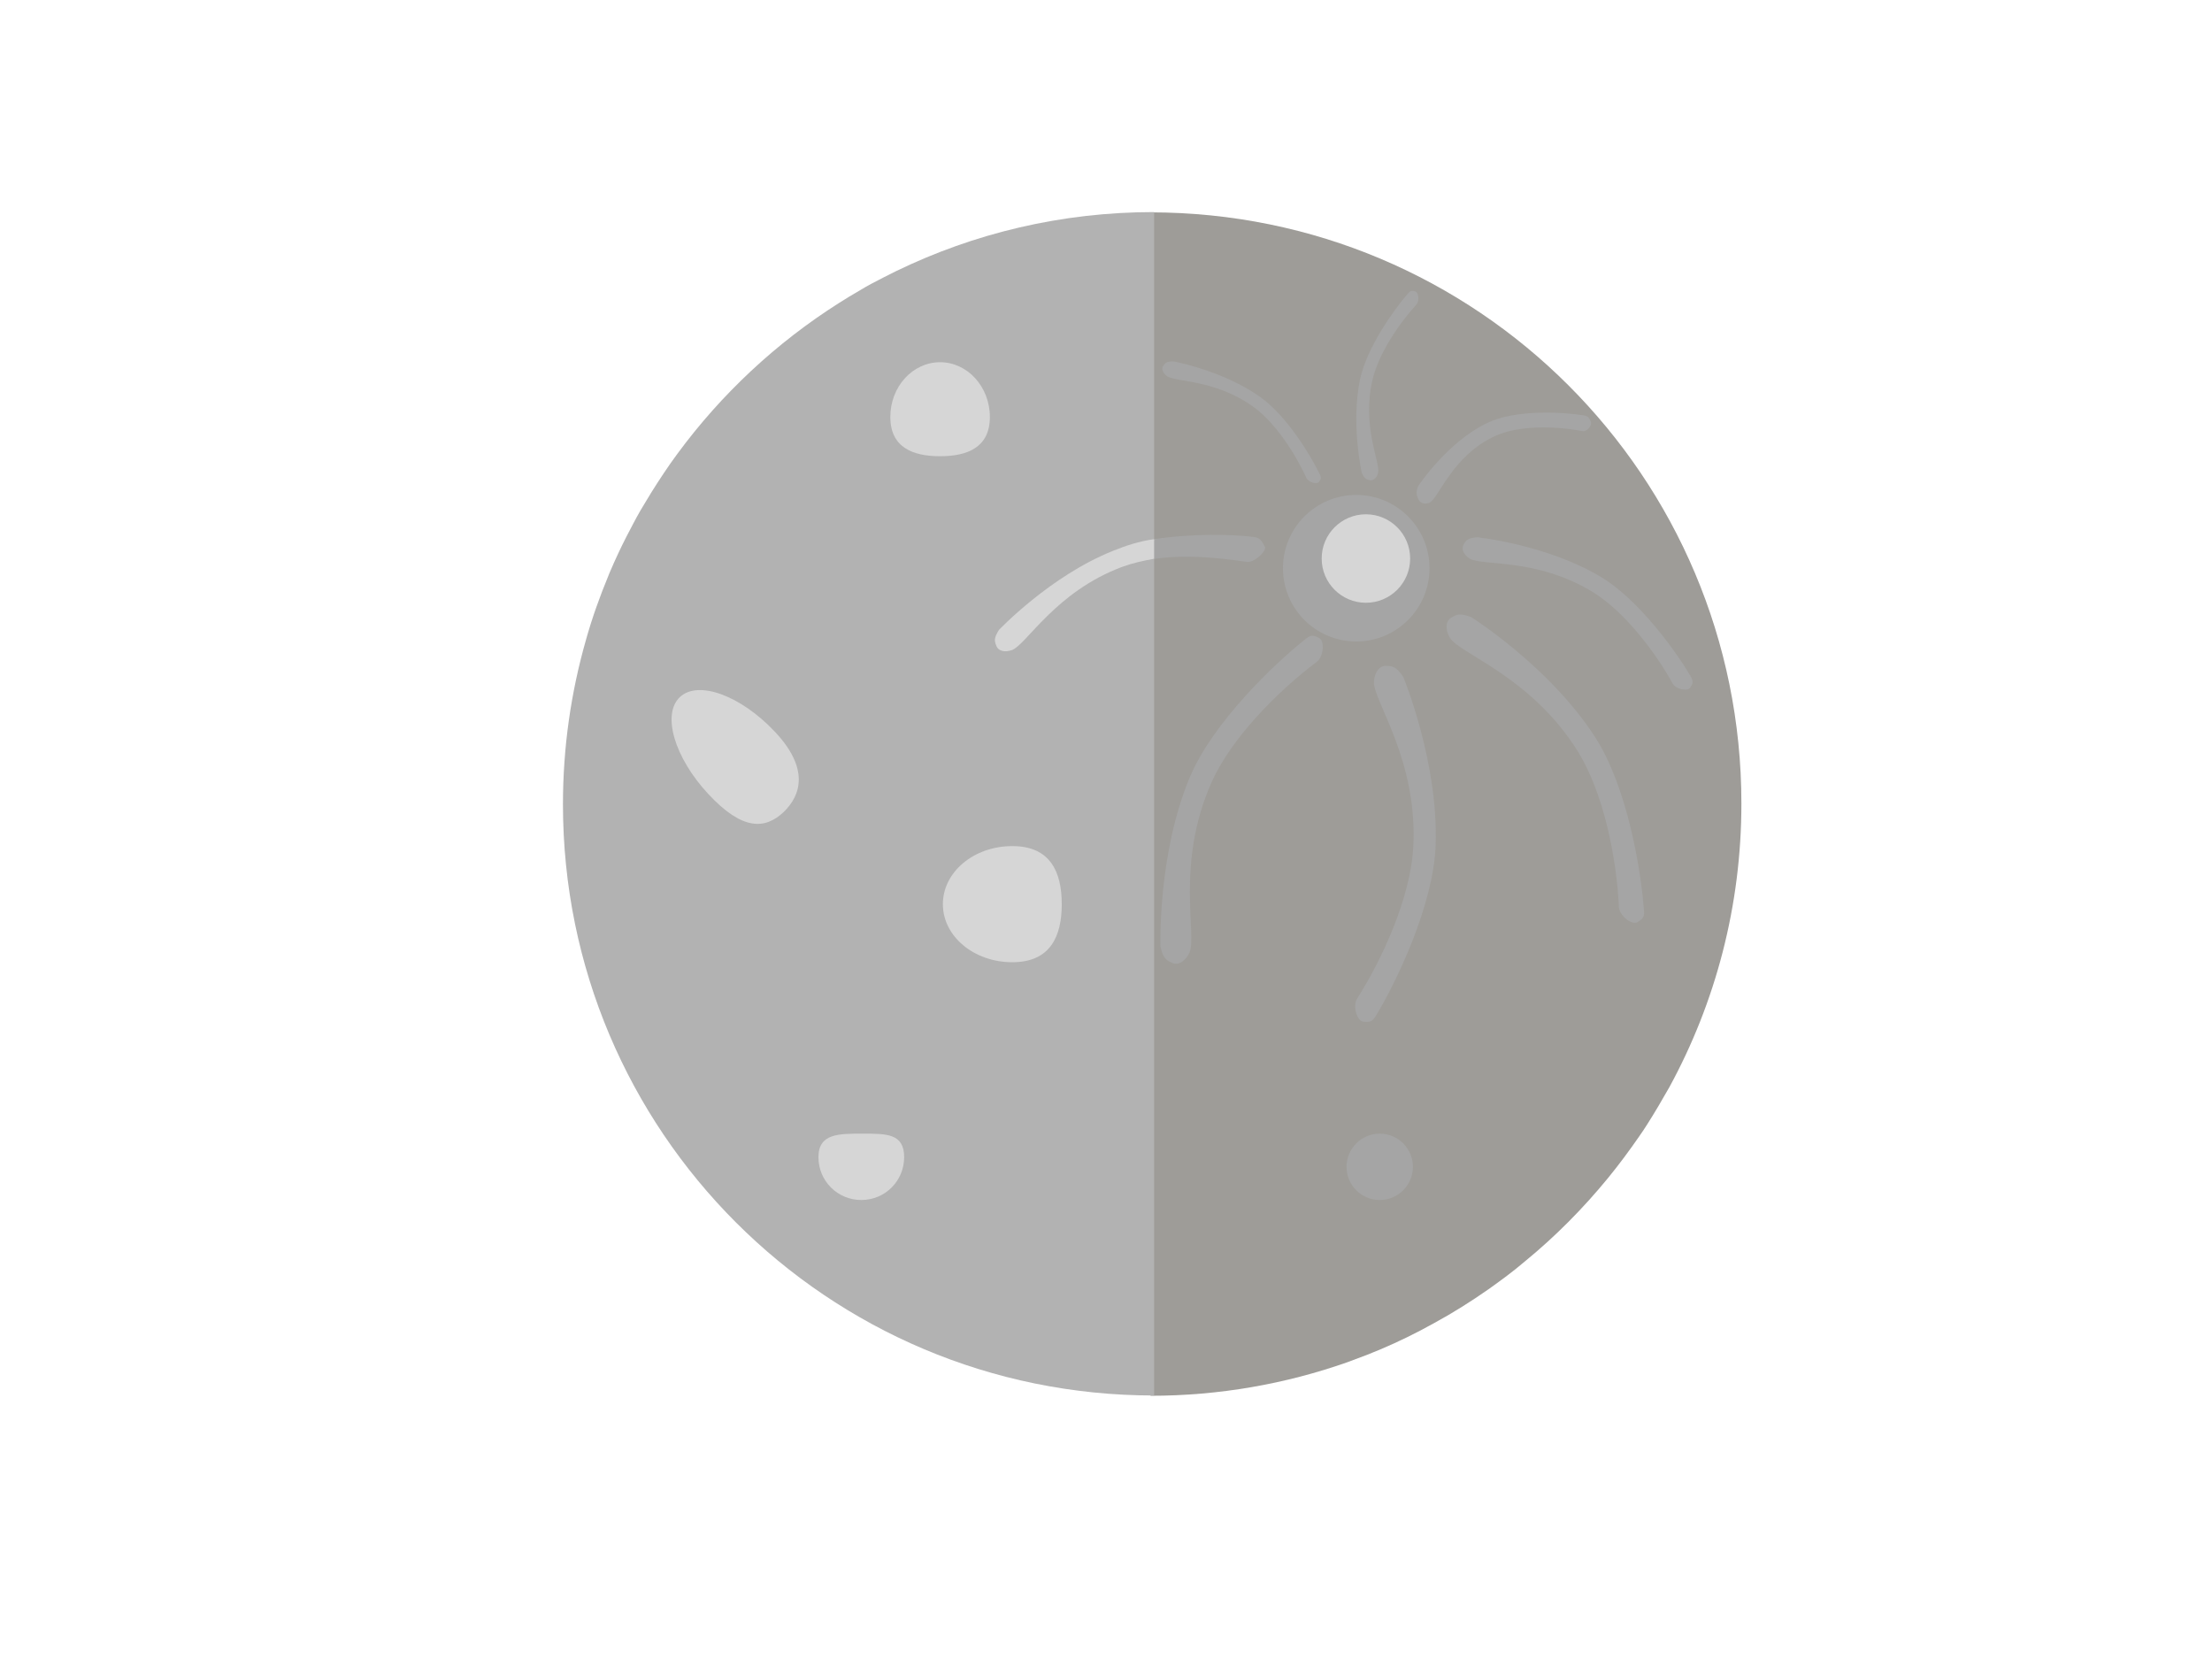
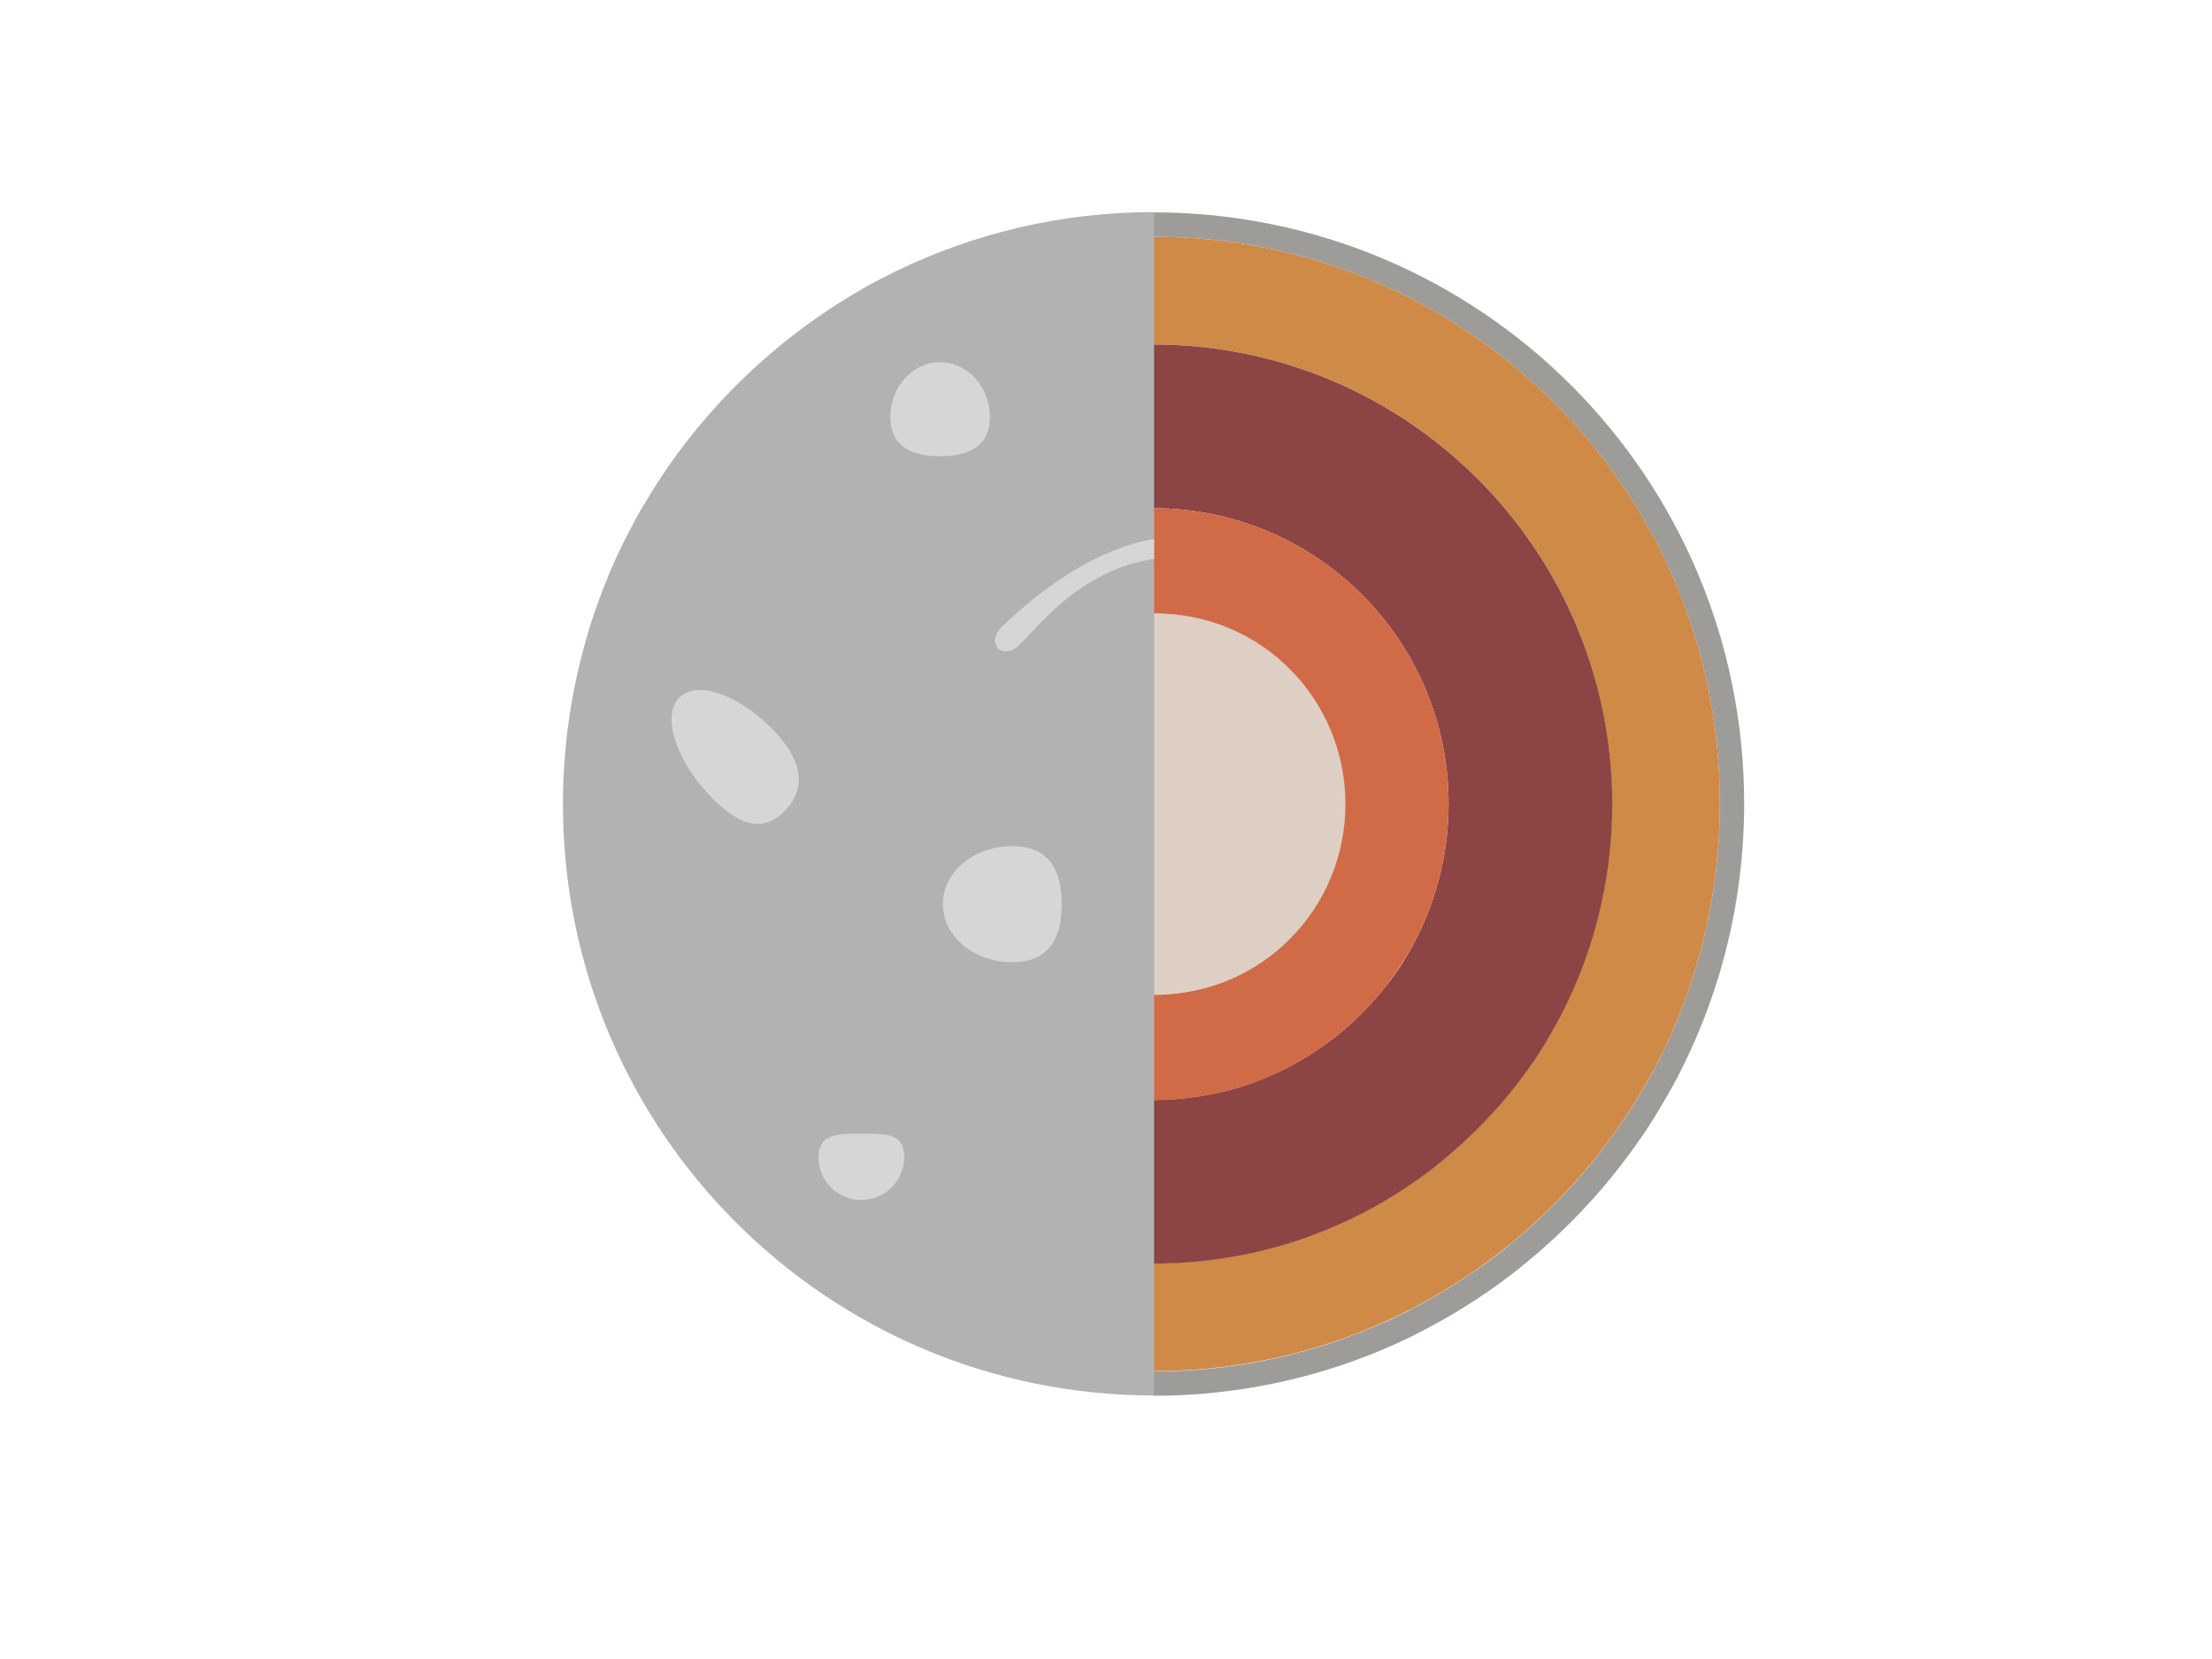
<svg xmlns="http://www.w3.org/2000/svg" version="1.1" id="Layer_1" x="0px" y="0px" viewBox="0 0 800 600" style="enable-background:new 0 0 800 600;" xml:space="preserve">
  <style type="text/css">
- 	.st0{fill:#9E9C98;}
- 	.st1{fill:#B2B2B2;}
- 	.st2{fill:#D6D6D6;}
- 	.st3{fill:#A5A5A5;}
+ 	.st0{display:none;fill:#9E9C98;}
+ 	.st1{fill:#9E9C98;}
+ 	.st2{fill:#CE8A46;}
+ 	.st3{fill:#8C4444;}
+ 	.st4{fill:#D16A46;}
+ 	.st5{fill:#DDCFC3;}
+ 	.st6{fill:#B2B2B2;}
+ 	.st7{fill:#D6D6D6;}
+ 	.st8{display:none;fill:#A5A5A5;}
+ 	.st9{display:none;fill:#D6D6D6;}
</style>
  <path class="st0" d="M416,76.8v100.6V189v4.6v1.8c13.9-2.1,29.1-1.4,37-0.4c2.4,0.3,2.8,0.8,3.5,2.7c0.6,1.8-2.9,4.8-5.3,4.4  c-10.4-1.6-23.6-2-35.1-0.1v1.6v301.2c24.9,0,48.9-4.3,71.1-12.1c2.4-0.9,4.8-1.8,7.2-2.7c6.6-2.6,13-5.5,19.3-8.8  c1.7-0.9,3.4-1.8,5-2.7c6.8-3.7,13.3-7.8,19.6-12.2c4.5-3.2,9-6.5,13.2-10.1c11-9,21.1-19.2,30.1-30.2c4-4.9,7.7-9.9,11.3-15.1  c1-1.4,1.9-2.8,2.8-4.2c2.8-4.4,5.5-9,8.1-13.6c16.6-30.5,26-65.4,26-102.5C629.8,172.3,534.2,76.8,416,76.8z" />
-   <path class="st1" d="M324,98.1c-3,1.5-6,3-9,4.6c-1.3,0.7-2.7,1.5-4,2.3c-2.6,1.5-5.1,3-7.6,4.6c-22.7,14.4-42.5,32.9-58.4,54.5  c-3.4,4.6-6.5,9.3-9.5,14.1c-1.3,2.1-2.5,4.2-3.8,6.3c-1,1.7-1.9,3.4-2.8,5.1c-0.8,1.5-1.6,3.1-2.4,4.6c-2.1,4.1-4,8.2-5.8,12.4  c-0.2,0.5-0.5,1.1-0.7,1.7c-3.1,7.5-5.9,15.3-8.1,23.2c-5.4,18.9-8.3,38.8-8.3,59.4c0,118.2,95.6,213.8,213.8,213.8v-428  C383.8,76.7,352.2,84.4,324,98.1z" />
-   <path class="st2" d="M283.3,293.8c-6.7,6.2-14.8,6.6-27.1-6.6c-12.3-13.2-16.9-28.9-10.3-35.1s22-0.6,34.4,12.6  C292.6,277.8,289.9,287.5,283.3,293.8z" />
-   <path class="st2" d="M384,327c0,11.6-4.1,21-17.9,21c-13.9,0-25.1-9.4-25.1-21s11.2-21,25.1-21C379.9,306,384,315.4,384,327z" />
-   <path class="st2" d="M327,418.5c0,8.6-6.9,15.5-15.5,15.5s-15.5-6.9-15.5-15.5s7.4-8.5,16-8.5S327,409.9,327,418.5z" />
-   <circle class="st3" cx="499" cy="422" r="12" />
-   <circle class="st3" cx="490.5" cy="205.5" r="26.5" />
-   <circle class="st2" cx="494" cy="202" r="16" />
-   <path class="st3" d="M592.2,333.5c-2.1,1.2-6.5-2.4-6.7-5.4c-0.8-17.7-5.5-41.1-14.7-56.1c-16.9-27.3-42.7-35.4-46.4-41.3  c-1.7-2.8-1.7-5.9,0.3-7.2c2.1-1.3,3.2-1.9,7.4-0.3c0,0,28.4,17.9,44.8,43.4c11.7,18.1,16.6,48.4,17.6,62  C594.9,331.6,594.3,332.2,592.2,333.5z" />
-   <path class="st3" d="M611.3,248.7c-1,1.5-5.2,0.5-6.3-1.4c-6.4-11.6-17.4-25.9-28.5-32.9c-20.5-12.8-40.6-9.6-45-12.4  c-2.1-1.3-3.1-3.4-2.2-5c0.9-1.6,1.5-2.4,4.9-2.7c0,0,25.1,2.6,44.7,14.3c13.9,8.3,27.3,27.1,32.5,35.9  C612.5,246.5,612.3,247.1,611.3,248.7z" />
-   <path class="st3" d="M575.3,152.4c0.7,1.5-1.5,3.9-3.1,3.5c-9.9-1.9-23.1-2.1-31.5,1.8c-15.5,7.1-20.4,22.6-23.7,24.1  c-1.6,0.7-3.3,0.3-4-1.2s-1-2.3-0.1-4.8c0,0,10.4-15.8,24.9-22.8c10.3-5,27.3-4,34.9-2.8C574.3,150.5,574.6,150.9,575.3,152.4z" />
-   <path class="st3" d="M493.1,369.5c-2.4-0.2-3.9-5.7-2.3-8.3c9.5-14.9,19.2-36.8,20.3-54.3c1.9-32.1-14.6-53.5-14.2-60.4  c0.2-3.3,2-5.8,4.4-5.7s3.7,0.3,6.2,4c0,0,12.9,31,11.7,61.3c-0.9,21.5-14.3,49.2-21.3,60.8C496.3,369.6,495.6,369.7,493.1,369.5z" />
-   <path class="st3" d="M511.8,105.4c1.3,0.3,1.6,3.4,0.5,4.7c-6.5,7.1-13.7,17.9-15.9,27.2c-4,17,2.9,30,2,33.7  c-0.4,1.7-1.6,2.9-2.9,2.7c-1.3-0.3-2-0.5-3-2.7c0,0-4-17.8-0.6-33.9c2.5-11.5,12.2-25,17-30.6C510,105.1,510.5,105,511.8,105.4z" />
-   <path class="st3" d="M477,174.3c-0.8,1-3.8,0.1-4.5-1.4c-4-8.8-11.1-19.7-18.7-25.4c-14-10.4-28.7-9.2-31.8-11.5  c-1.4-1.1-2.1-2.6-1.3-3.7c0.8-1.1,1.2-1.6,3.7-1.6c0,0,18,3.3,31.4,12.9c9.6,6.8,18.2,21.1,21.4,27.7  C478,172.8,477.8,173.2,477,174.3z" />
-   <path class="st3" d="M477,230.7c2.2,1,1.7,6.8-0.7,8.6c-14.1,10.6-31,27.6-38.1,43.6c-13.1,29.3-5.2,55.2-8,61.6  c-1.4,3-3.9,4.7-6.1,3.8c-2.3-1-3.4-1.6-4.4-5.9c0,0-1.1-33.6,10.7-61.5c8.4-19.8,30.7-41,41.3-49.4  C474,229.5,474.8,229.6,477,230.7z" />
-   <path class="st2" d="M358,150.8c0,11-8.1,14.2-18,14.2s-18-3.2-18-14.2s8.1-19.8,18-19.8S358,139.9,358,150.8z" />
-   <path class="st3" d="M450.9,203.2c2.4,0.4,6.5-3.1,6.7-5.2c-1.2-2.2-1.7-3.5-4.2-3.8c-7.9-1-22.1-1.3-36,0.8l-1.4,7.4  C427.7,200.3,440.5,201.7,450.9,203.2z" />
-   <path class="st2" d="M402.6,199.2c-22.7,9-41.3,28.6-41.3,28.6c-1.9,3-1.7,4-0.9,5.9c0.7,1.8,3.1,2.3,5.6,1.4  c5.2-1.9,15.7-21.1,39.9-30.1c3.5-1.3,7.4-2.2,11.5-2.9V195C412.1,195.7,407,197.4,402.6,199.2z" />
+   <g>
+     <g>
+       <path class="st1" d="M417,76.8v8.8c113.3,0,205,91.6,205,205c0,35.6-9,69-24.9,98.3c-2.5,4.4-5.1,8.8-7.8,13    c-0.9,1.3-1.7,2.7-2.7,4c-3.5,5-7,9.8-10.8,14.5c-8.6,10.5-18.3,20.3-28.9,29c-4,3.5-8.3,6.6-12.7,9.7c-6,4.2-12.3,8.2-18.8,11.7    c-1.5,0.9-3.2,1.7-4.8,2.6c-6,3.2-12.2,5.9-18.5,8.4c-2.3,0.9-4.6,1.7-6.9,2.6C464,491.9,441,496,417.1,496v8.8    c24.9,0,48.9-4.3,71.1-12.1c2.4-0.9,4.8-1.8,7.2-2.7c6.6-2.6,13-5.5,19.3-8.8c1.7-0.9,3.4-1.8,5-2.7c6.8-3.7,13.3-7.8,19.6-12.2    c4.5-3.2,9-6.5,13.2-10.1c11-9,21.1-19.2,30.1-30.2c4-4.9,7.7-9.9,11.3-15.1c1-1.4,1.9-2.8,2.8-4.2c2.8-4.4,5.5-9,8.1-13.6    c16.6-30.5,26-65.4,26-102.5C630.8,172.3,535.2,76.8,417,76.8z" />
+     </g>
+     <g>
+       <path class="st2" d="M417,85.6v39c91.8,0,166,74.1,166,166c0,28.8-7.3,55.9-20.2,79.6c-2,3.6-4.1,7.1-6.3,10.6    c-0.7,1.1-1.4,2.2-2.2,3.3c-2.8,4-5.7,7.9-8.8,11.7c-7,8.5-14.8,16.5-23.4,23.4c-3.3,2.8-6.8,5.4-10.2,7.8    c-4.9,3.4-9.9,6.6-15.2,9.5c-1.2,0.7-2.6,1.4-3.9,2.1c-4.9,2.6-9.9,4.8-15,6.8c-1.9,0.7-3.7,1.4-5.6,2.1    c-17.2,6.1-35.9,9.4-55.2,9.4v39c23.9,0,46.9-4.1,68.2-11.6c2.3-0.9,4.6-1.7,6.9-2.6c6.3-2.5,12.5-5.3,18.5-8.4    c1.6-0.9,3.3-1.7,4.8-2.6c6.5-3.5,12.8-7.5,18.8-11.7c4.3-3.1,8.6-6.2,12.7-9.7c10.5-8.6,20.2-18.4,28.9-29    c3.8-4.7,7.4-9.5,10.8-14.5c1-1.3,1.8-2.7,2.7-4c2.7-4.2,5.3-8.6,7.8-13c15.9-29.2,24.9-62.7,24.9-98.3    C622,177.2,530.3,85.6,417,85.6z" />
+     </g>
+     <g>
+       <path class="st3" d="M417,124.6v59.2c59.1,0,106.9,47.8,106.9,106.9c0,18.5-4.7,36-13,51.3c-1.3,2.3-2.6,4.6-4,6.8    c-0.4,0.7-0.9,1.4-1.4,2.1c-1.8,2.6-3.7,5.1-5.7,7.5c-4.5,5.5-9.5,10.6-15,15.1c-2.1,1.8-4.3,3.4-6.6,5c-3.2,2.2-6.4,4.3-9.8,6.1    c-0.8,0.5-1.7,0.9-2.5,1.4c-3.2,1.6-6.4,3.1-9.7,4.4c-1.2,0.5-2.4,0.9-3.6,1.4c-11.1,3.9-23.1,6-35.5,6V457    c19.3,0,38-3.3,55.2-9.4c1.9-0.7,3.7-1.4,5.6-2.1c5.1-2,10.1-4.3,15-6.8c1.3-0.7,2.6-1.4,3.9-2.1c5.3-2.9,10.3-6.1,15.2-9.5    c3.5-2.5,7-5,10.2-7.8c8.5-7,16.4-14.9,23.4-23.4c3.1-3.8,6-7.7,8.8-11.7c0.8-1.1,1.5-2.2,2.2-3.3c2.2-3.4,4.3-7,6.3-10.6    c12.9-23.7,20.2-50.8,20.2-79.6C583,198.8,508.8,124.6,417,124.6z" />
+     </g>
+     <g>
+       <path class="st4" d="M417,183.8v38.1c38.1,0,68.8,30.7,68.8,68.8c0,11.9-3,23.2-8.4,33c-0.8,1.5-1.7,3-2.6,4.4    c-0.3,0.5-0.6,0.9-0.9,1.4c-1.2,1.7-2.4,3.3-3.6,4.9c-2.9,3.5-6.1,6.8-9.7,9.7c-1.4,1.2-2.8,2.2-4.3,3.3c-2,1.4-4.1,2.7-6.3,3.9    c-0.5,0.3-1.1,0.6-1.6,0.9c-2,1.1-4.1,2-6.2,2.8c-0.8,0.3-1.5,0.6-2.3,0.9c-7.1,2.5-14.9,3.9-22.9,3.9v38.1    c12.4,0,24.5-2.1,35.6-6.1c1.2-0.4,2.4-0.9,3.6-1.3c3.3-1.3,6.5-2.8,9.6-4.4c0.8-0.5,1.7-0.9,2.5-1.4c3.4-1.8,6.6-3.9,9.8-6.1    c2.3-1.6,4.5-3.2,6.6-5c5.5-4.5,10.6-9.6,15.1-15.1c2-2.5,3.8-5,5.6-7.6c0.5-0.7,1-1.4,1.4-2.1c1.4-2.2,2.8-4.5,4.1-6.8    c8.3-15.3,13-32.7,13-51.3C523.9,231.5,476.1,183.8,417,183.8z" />
+     </g>
+     <path class="st5" d="M486.6,290.8c0,38.1-30.6,68.9-68.4,68.9s-1.2-30.8-1.2-68.9s-36.6-68.9,1.2-68.9S486.6,252.7,486.6,290.8z" />
+   </g>
+   <path class="st6" d="M324,98.1c-3,1.5-6,3-9,4.6c-1.3,0.7-2.7,1.5-4,2.3c-2.6,1.5-5.1,3-7.6,4.6c-22.7,14.4-42.5,32.9-58.4,54.5  c-3.4,4.6-6.5,9.3-9.5,14.1c-1.3,2.1-2.5,4.2-3.8,6.3c-1,1.7-1.9,3.4-2.8,5.1c-0.8,1.5-1.6,3.1-2.4,4.6c-2.1,4.1-4,8.2-5.8,12.4  c-0.2,0.5-0.5,1.1-0.7,1.7c-3.1,7.5-5.9,15.3-8.1,23.2c-5.4,18.9-8.3,38.8-8.3,59.4c0,118.2,95.6,213.8,213.8,213.8v-428  C383.8,76.7,352.2,84.4,324,98.1z" />
+   <g>
+     <path class="st7" d="M283.3,293.8c-6.7,6.2-14.8,6.6-27.1-6.6c-12.3-13.2-16.9-28.9-10.3-35.1s22-0.6,34.4,12.6   C292.6,277.8,289.9,287.5,283.3,293.8z" />
+     <path class="st7" d="M384,327c0,11.6-4.1,21-17.9,21c-13.9,0-25.1-9.4-25.1-21s11.2-21,25.1-21C379.9,306,384,315.4,384,327z" />
+     <path class="st7" d="M327,418.5c0,8.6-6.9,15.5-15.5,15.5s-15.5-6.9-15.5-15.5s7.4-8.5,16-8.5S327,409.9,327,418.5z" />
+     <circle class="st8" cx="499" cy="422" r="12" />
+     <path class="st7" d="M358,150.8c0,11-8.1,14.2-18,14.2s-18-3.2-18-14.2s8.1-19.8,18-19.8S358,139.9,358,150.8z" />
+   </g>
+   <g>
+     <circle class="st8" cx="490.5" cy="205.5" r="26.5" />
+     <circle class="st9" cx="494" cy="202" r="16" />
+     <path class="st8" d="M592.2,333.5c-2.1,1.2-6.5-2.4-6.7-5.4c-0.8-17.7-5.5-41.1-14.7-56.1c-16.9-27.3-42.7-35.4-46.4-41.3   c-1.7-2.8-1.7-5.9,0.3-7.2c2.1-1.3,3.2-1.9,7.4-0.3c0,0,28.4,17.9,44.8,43.4c11.7,18.1,16.6,48.4,17.6,62   C594.9,331.6,594.3,332.2,592.2,333.5z" />
+     <path class="st8" d="M611.3,248.7c-1,1.5-5.2,0.5-6.3-1.4c-6.4-11.6-17.4-25.9-28.5-32.9c-20.5-12.8-40.6-9.6-45-12.4   c-2.1-1.3-3.1-3.4-2.2-5c0.9-1.6,1.5-2.4,4.9-2.7c0,0,25.1,2.6,44.7,14.3c13.9,8.3,27.3,27.1,32.5,35.9   C612.5,246.5,612.3,247.1,611.3,248.7z" />
+     <path class="st8" d="M575.3,152.4c0.7,1.5-1.5,3.9-3.1,3.5c-9.9-1.9-23.1-2.1-31.5,1.8c-15.5,7.1-20.4,22.6-23.7,24.1   c-1.6,0.7-3.3,0.3-4-1.2s-1-2.3-0.1-4.8c0,0,10.4-15.8,24.9-22.8c10.3-5,27.3-4,34.9-2.8C574.3,150.5,574.6,150.9,575.3,152.4z" />
+     <path class="st8" d="M493.1,369.5c-2.4-0.2-3.9-5.7-2.3-8.3c9.5-14.9,19.2-36.8,20.3-54.3c1.9-32.1-14.6-53.5-14.2-60.4   c0.2-3.3,2-5.8,4.4-5.7s3.7,0.3,6.2,4c0,0,12.9,31,11.7,61.3c-0.9,21.5-14.3,49.2-21.3,60.8C496.3,369.6,495.6,369.7,493.1,369.5z" />
+     <path class="st8" d="M511.8,105.4c1.3,0.3,1.6,3.4,0.5,4.7c-6.5,7.1-13.7,17.9-15.9,27.2c-4,17,2.9,30,2,33.7   c-0.4,1.7-1.6,2.9-2.9,2.7c-1.3-0.3-2-0.5-3-2.7c0,0-4-17.8-0.6-33.9c2.5-11.5,12.2-25,17-30.6C510,105.1,510.5,105,511.8,105.4z" />
+     <path class="st8" d="M477,174.3c-0.8,1-3.8,0.1-4.5-1.4c-4-8.8-11.1-19.7-18.7-25.4c-14-10.4-28.7-9.2-31.8-11.5   c-1.4-1.1-2.1-2.6-1.3-3.7c0.8-1.1,1.2-1.6,3.7-1.6c0,0,18,3.3,31.4,12.9c9.6,6.8,18.2,21.1,21.4,27.7   C478,172.8,477.8,173.2,477,174.3z" />
+     <path class="st8" d="M477,230.7c2.2,1,1.7,6.8-0.7,8.6c-14.1,10.6-31,27.6-38.1,43.6c-13.1,29.3-5.2,55.2-8,61.6   c-1.4,3-3.9,4.7-6.1,3.8c-2.3-1-3.4-1.6-4.4-5.9c0,0-1.1-33.6,10.7-61.5c8.4-19.8,30.7-41,41.3-49.4   C474,229.5,474.8,229.6,477,230.7z" />
+     <path class="st8" d="M450.9,203.2c2.4,0.4,6.5-3.1,6.7-5.2c-1.2-2.2-1.7-3.5-4.2-3.8c-7.9-1-22.1-1.3-36,0.8l-1.4,7.4   C427.7,200.3,440.5,201.7,450.9,203.2z" />
+     <path class="st7" d="M402.6,199.2c-22.7,9-41.3,28.6-41.3,28.6c-1.9,3-1.7,4-0.9,5.9c0.7,1.8,3.1,2.3,5.6,1.4   c5.2-1.9,15.7-21.1,39.9-30.1c3.5-1.3,7.4-2.2,11.5-2.9V195C412.1,195.7,407,197.4,402.6,199.2z" />
+   </g>
</svg>
